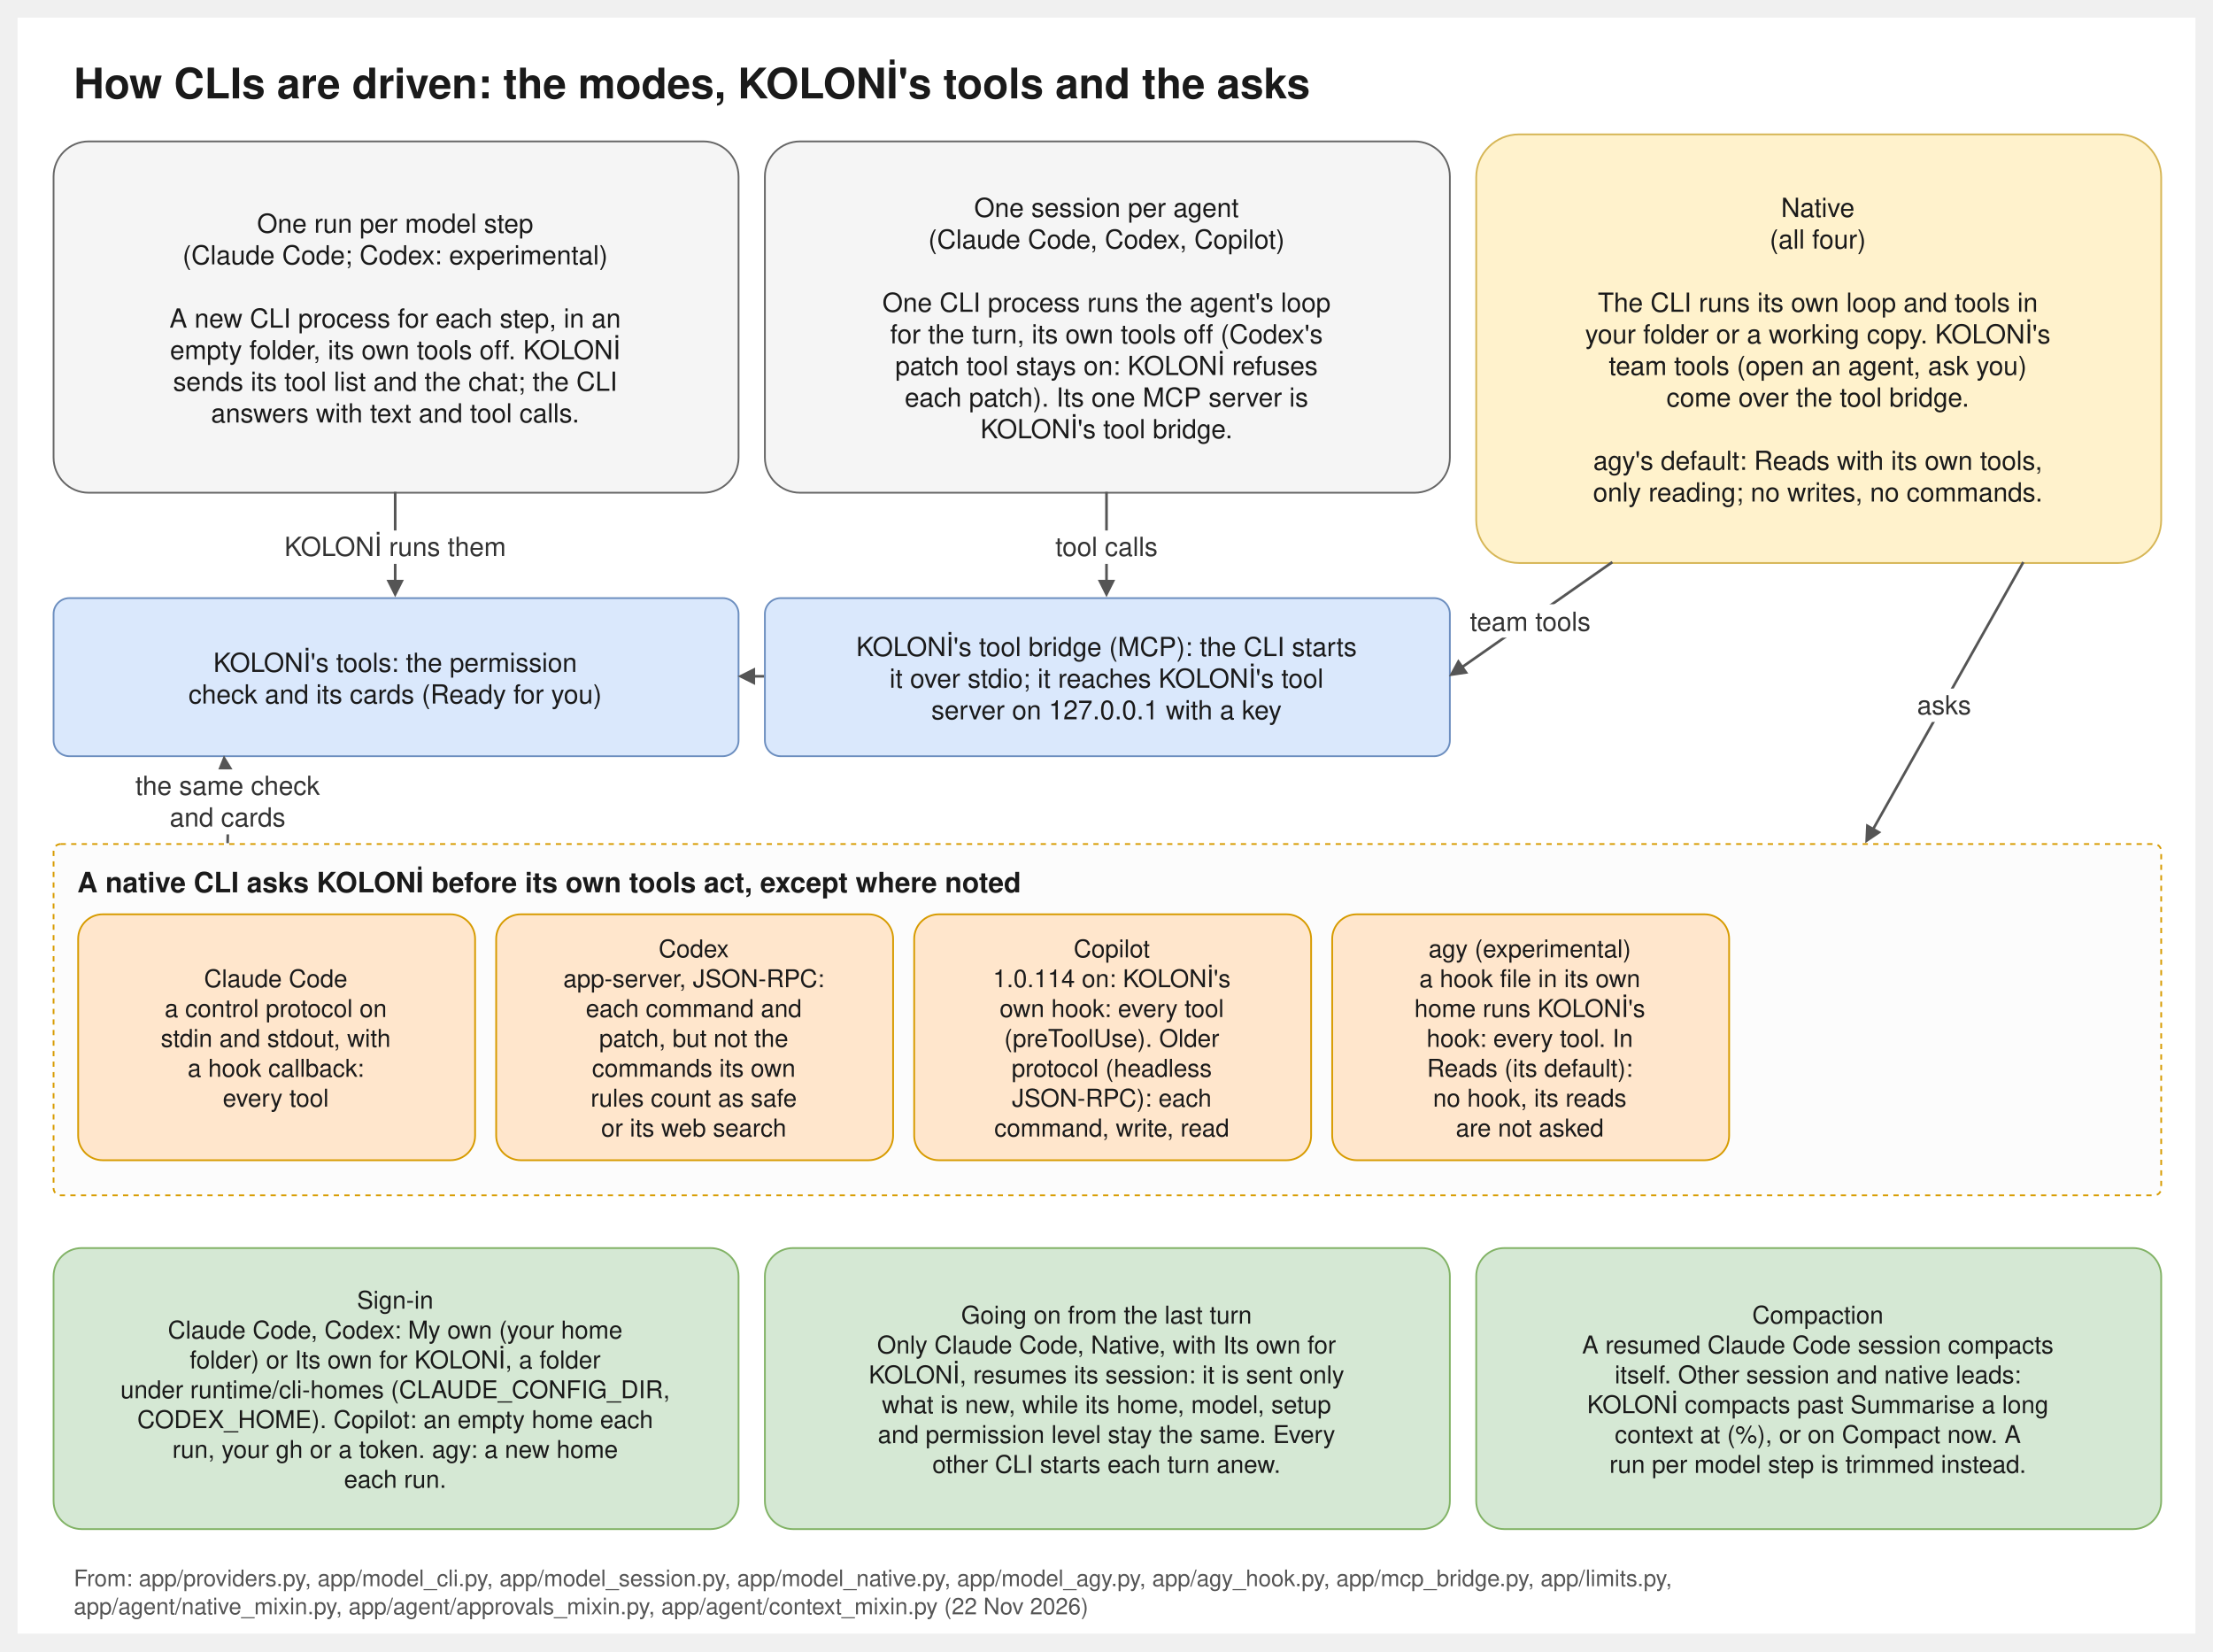
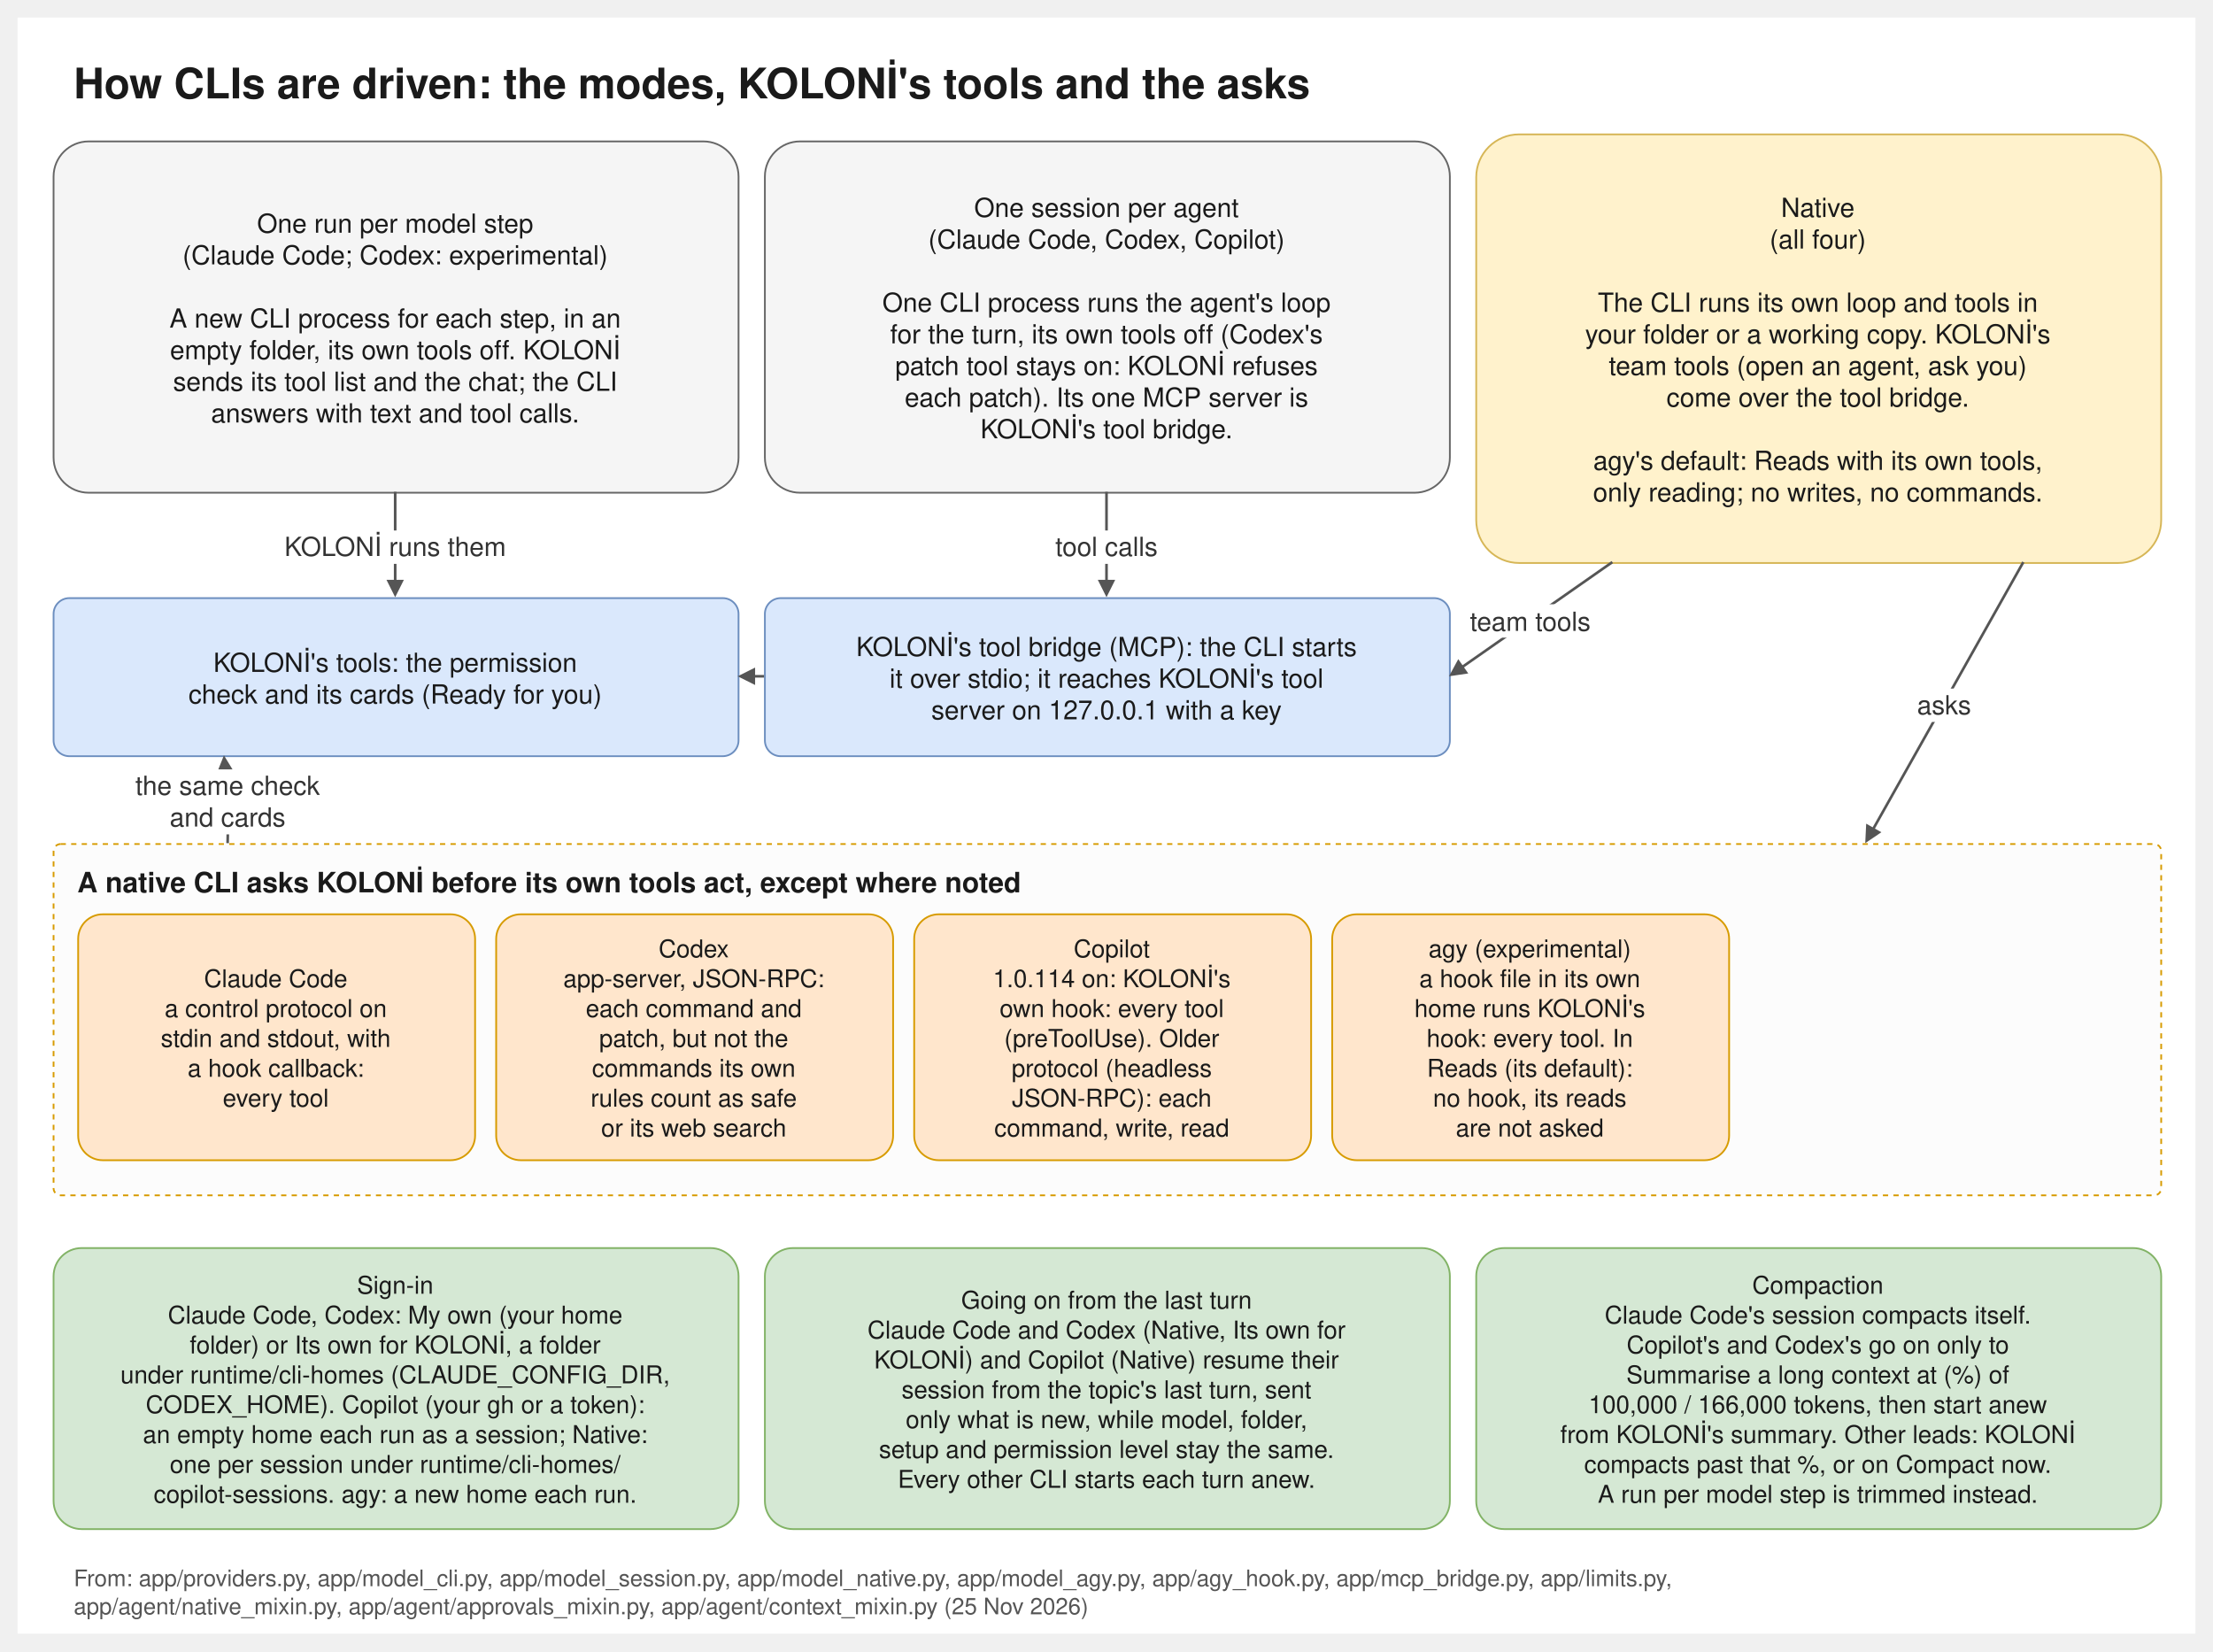
<svg xmlns="http://www.w3.org/2000/svg" style="background: transparent; background-color: transparent;" version="1.1" width="1260px" height="940px" viewBox="0 0 1260 940">
  <defs />
  <g>
    <g data-cell-id="0">
      <g data-cell-id="1">
        <g data-cell-id="backdrop">
          <g>
            <rect x="10" y="10" width="1240" height="920" fill="#ffffff" stroke="none" pointer-events="all" style="fill: light-dark(rgb(255, 255, 255), rgb(18, 18, 18));" />
          </g>
        </g>
        <g data-cell-id="title">
          <g>
            <rect x="40" y="26" width="1180" height="36" fill="none" stroke="none" pointer-events="all" />
          </g>
          <g>
            <g fill="#1a1a1a" font-family="Helvetica" font-weight="bold" text-anchor="start" font-size="24px" style="fill: light-dark(rgb(26, 26, 26), rgb(215, 215, 215));">
              <text x="42" y="56">How CLIs are driven: the modes, KOLONİ's tools and the asks</text>
            </g>
          </g>
        </g>
        <g data-cell-id="step">
          <g transform="translate(0.5,0.5)">
            <rect x="30" y="80" width="390" height="200" rx="20" ry="20" fill="#f5f5f5" stroke="#666666" pointer-events="all" style="fill: light-dark(rgb(245, 245, 245), rgb(26, 26, 26)); stroke: light-dark(rgb(102, 102, 102), rgb(149, 149, 149));" />
          </g>
          <g>
            <g fill="#1a1a1a" font-family="Helvetica" text-anchor="middle" font-size="15px" style="fill: light-dark(rgb(26, 26, 26), rgb(215, 215, 215));">
              <text x="225" y="132.5">One run per model step</text>
              <text x="225" y="150.5">(Claude Code; Codex: experimental)</text>
              <text x="225" y="186.5">A new CLI process for each step, in an</text>
              <text x="225" y="204.5">empty folder, its own tools off. KOLONİ</text>
              <text x="225" y="222.5">sends its tool list and the chat; the CLI</text>
              <text x="225" y="240.5">answers with text and tool calls.</text>
            </g>
          </g>
        </g>
        <g data-cell-id="session">
          <g transform="translate(0.5,0.5)">
            <rect x="435" y="80" width="390" height="200" rx="20" ry="20" fill="#f5f5f5" stroke="#666666" pointer-events="all" style="fill: light-dark(rgb(245, 245, 245), rgb(26, 26, 26)); stroke: light-dark(rgb(102, 102, 102), rgb(149, 149, 149));" />
          </g>
          <g>
            <g fill="#1a1a1a" font-family="Helvetica" text-anchor="middle" font-size="15px" style="fill: light-dark(rgb(26, 26, 26), rgb(215, 215, 215));">
              <text x="630" y="123.5">One session per agent</text>
              <text x="630" y="141.5">(Claude Code, Codex, Copilot)</text>
              <text x="630" y="177.5">One CLI process runs the agent's loop</text>
              <text x="630" y="195.5">for the turn, its own tools off (Codex's</text>
              <text x="630" y="213.5">patch tool stays on: KOLONİ refuses</text>
              <text x="630" y="231.5">each patch). Its one MCP server is</text>
              <text x="630" y="249.5">KOLONİ's tool bridge.</text>
            </g>
          </g>
        </g>
        <g data-cell-id="native">
          <g transform="translate(0.5,0.5)">
            <rect x="840" y="76" width="390" height="244" rx="24.4" ry="24.4" fill="#fff2cc" stroke="#d6b656" pointer-events="all" style="fill: light-dark(rgb(255, 242, 204), rgb(40, 29, 0)); stroke: light-dark(rgb(214, 182, 86), rgb(109, 81, 0));" />
          </g>
          <g>
            <g fill="#1a1a1a" font-family="Helvetica" text-anchor="middle" font-size="15px" style="fill: light-dark(rgb(26, 26, 26), rgb(215, 215, 215));">
              <text x="1035" y="123.5">Native</text>
              <text x="1035" y="141.5">(all four)</text>
              <text x="1035" y="177.5">The CLI runs its own loop and tools in</text>
              <text x="1035" y="195.5">your folder or a working copy. KOLONİ's</text>
              <text x="1035" y="213.5">team tools (open an agent, ask you)</text>
              <text x="1035" y="231.5">come over the tool bridge.</text>
              <text x="1035" y="267.5">agy's default: Reads with its own tools,</text>
              <text x="1035" y="285.5">only reading; no writes, no commands.</text>
            </g>
          </g>
        </g>
        <g data-cell-id="tools">
          <g transform="translate(0.5,0.5)">
            <rect x="30" y="340" width="390" height="90" rx="9" ry="9" fill="#dae8fc" stroke="#6c8ebf" pointer-events="all" style="fill: light-dark(rgb(218, 232, 252), rgb(29, 41, 59)); stroke: light-dark(rgb(108, 142, 191), rgb(92, 121, 163));" />
          </g>
          <g>
            <g fill="#1a1a1a" font-family="Helvetica" text-anchor="middle" font-size="15px" style="fill: light-dark(rgb(26, 26, 26), rgb(215, 215, 215));">
              <text x="225" y="382.5">KOLONİ's tools: the permission</text>
              <text x="225" y="400.5">check and its cards (Ready for you)</text>
            </g>
          </g>
        </g>
        <g data-cell-id="bridge">
          <g transform="translate(0.5,0.5)">
            <rect x="435" y="340" width="390" height="90" rx="9" ry="9" fill="#dae8fc" stroke="#6c8ebf" pointer-events="all" style="fill: light-dark(rgb(218, 232, 252), rgb(29, 41, 59)); stroke: light-dark(rgb(108, 142, 191), rgb(92, 121, 163));" />
          </g>
          <g>
            <g fill="#1a1a1a" font-family="Helvetica" text-anchor="middle" font-size="15px" style="fill: light-dark(rgb(26, 26, 26), rgb(215, 215, 215));">
              <text x="630" y="373.5">KOLONİ's tool bridge (MCP): the CLI starts</text>
              <text x="630" y="391.5">it over stdio; it reaches KOLONİ's tool</text>
              <text x="630" y="409.5">server on 127.0.0.1 with a key</text>
            </g>
          </g>
        </g>
        <g data-cell-id="e7">
          <g>
            <path d="M 225 280 L 225 330.82" fill="none" stroke="#555555" stroke-width="1.5" stroke-miterlimit="10" pointer-events="stroke" style="stroke: light-dark(rgb(85, 85, 85), rgb(164, 164, 164));" />
            <path d="M 225 338.32 L 221.25 330.82 L 228.75 330.82 Z" fill="#555555" stroke="#555555" stroke-width="1.5" stroke-miterlimit="10" pointer-events="all" style="fill: light-dark(rgb(85, 85, 85), rgb(164, 164, 164)); stroke: light-dark(rgb(85, 85, 85), rgb(164, 164, 164));" />
          </g>
          <g>
            <g fill="#333333" font-family="Helvetica" text-anchor="middle" font-size="15px" style="fill: light-dark(rgb(51, 51, 51), rgb(193, 193, 193));">
              <rect fill="#ffffff" stroke="none" x="161" y="302" width="130" height="19" stroke-width="0" style="fill: light-dark(rgb(255, 255, 255), rgb(18, 18, 18));" />
              <text x="225" y="316.5">KOLONİ runs them</text>
            </g>
          </g>
        </g>
        <g data-cell-id="e8">
          <g>
            <path d="M 630 280 L 630 330.82" fill="none" stroke="#555555" stroke-width="1.5" stroke-miterlimit="10" pointer-events="stroke" style="stroke: light-dark(rgb(85, 85, 85), rgb(164, 164, 164));" />
            <path d="M 630 338.32 L 626.25 330.82 L 633.75 330.82 Z" fill="#555555" stroke="#555555" stroke-width="1.5" stroke-miterlimit="10" pointer-events="all" style="fill: light-dark(rgb(85, 85, 85), rgb(164, 164, 164)); stroke: light-dark(rgb(85, 85, 85), rgb(164, 164, 164));" />
          </g>
          <g>
            <g fill="#333333" font-family="Helvetica" text-anchor="middle" font-size="15px" style="fill: light-dark(rgb(51, 51, 51), rgb(193, 193, 193));">
              <rect fill="#ffffff" stroke="none" x="601" y="302" width="60" height="19" stroke-width="0" style="fill: light-dark(rgb(255, 255, 255), rgb(18, 18, 18));" />
              <text x="630" y="316.5">tool calls</text>
            </g>
          </g>
        </g>
        <g data-cell-id="e9">
          <g>
            <path d="M 918 320 L 832.52 379.74" fill="none" stroke="#555555" stroke-width="1.5" stroke-miterlimit="10" pointer-events="stroke" style="stroke: light-dark(rgb(85, 85, 85), rgb(164, 164, 164));" />
            <path d="M 826.37 384.04 L 830.37 376.67 L 834.67 382.82 Z" fill="#555555" stroke="#555555" stroke-width="1.5" stroke-miterlimit="10" pointer-events="all" style="fill: light-dark(rgb(85, 85, 85), rgb(164, 164, 164)); stroke: light-dark(rgb(85, 85, 85), rgb(164, 164, 164));" />
          </g>
          <g>
            <g fill="#333333" font-family="Helvetica" text-anchor="middle" font-size="15px" style="fill: light-dark(rgb(51, 51, 51), rgb(193, 193, 193));">
              <rect fill="#ffffff" stroke="none" x="836" y="344" width="71" height="19" stroke-width="0" style="fill: light-dark(rgb(255, 255, 255), rgb(18, 18, 18));" />
              <text x="871.28" y="359.15">team tools</text>
            </g>
          </g>
        </g>
        <g data-cell-id="e10">
          <g>
            <path d="M 435 385 L 429.18 385" fill="none" stroke="#555555" stroke-width="1.5" stroke-miterlimit="10" pointer-events="stroke" style="stroke: light-dark(rgb(85, 85, 85), rgb(164, 164, 164));" />
            <path d="M 421.68 385 L 429.18 381.25 L 429.18 388.75 Z" fill="#555555" stroke="#555555" stroke-width="1.5" stroke-miterlimit="10" pointer-events="all" style="fill: light-dark(rgb(85, 85, 85), rgb(164, 164, 164)); stroke: light-dark(rgb(85, 85, 85), rgb(164, 164, 164));" />
          </g>
        </g>
        <g data-cell-id="asks">
          <g transform="translate(0.5,0.5)">
            <rect x="30" y="480" width="1200" height="200" rx="4" ry="4" fill="#fcfcfc" stroke="#d79b00" stroke-dasharray="3 3" pointer-events="all" style="fill: light-dark(rgb(252, 252, 252), rgb(20, 20, 20)); stroke: light-dark(rgb(215, 155, 0), rgb(153, 101, 0));" />
          </g>
          <g>
            <g fill="#1a1a1a" font-family="Helvetica" font-weight="bold" text-anchor="start" font-size="16px" style="fill: light-dark(rgb(26, 26, 26), rgb(215, 215, 215));">
              <text x="44" y="508">A native CLI asks KOLONİ before its own tools act, except where noted</text>
            </g>
          </g>
        </g>
        <g data-cell-id="k0">
          <g transform="translate(0.5,0.5)">
            <rect x="44" y="520" width="226" height="140" rx="14" ry="14" fill="#ffe6cc" stroke="#d79b00" pointer-events="all" style="fill: light-dark(rgb(255, 230, 204), rgb(54, 33, 10)); stroke: light-dark(rgb(215, 155, 0), rgb(153, 101, 0));" />
          </g>
          <g>
            <g fill="#1a1a1a" font-family="Helvetica" text-anchor="middle" font-size="14px" style="fill: light-dark(rgb(26, 26, 26), rgb(215, 215, 215));">
              <text x="157" y="562">Claude Code</text>
              <text x="157" y="579">a control protocol on</text>
              <text x="157" y="596">stdin and stdout, with</text>
              <text x="157" y="613">a hook callback:</text>
              <text x="157" y="630">every tool</text>
            </g>
          </g>
        </g>
        <g data-cell-id="k2">
          <g transform="translate(0.5,0.5)">
            <rect x="282" y="520" width="226" height="140" rx="14" ry="14" fill="#ffe6cc" stroke="#d79b00" pointer-events="all" style="fill: light-dark(rgb(255, 230, 204), rgb(54, 33, 10)); stroke: light-dark(rgb(215, 155, 0), rgb(153, 101, 0));" />
          </g>
          <g>
            <g fill="#1a1a1a" font-family="Helvetica" text-anchor="middle" font-size="14px" style="fill: light-dark(rgb(26, 26, 26), rgb(215, 215, 215));">
              <text x="395" y="545">Codex</text>
              <text x="395" y="562">app-server, JSON-RPC:</text>
              <text x="395" y="579">each command and</text>
              <text x="395" y="596">patch, but not the</text>
              <text x="395" y="613">commands its own</text>
              <text x="395" y="630">rules count as safe</text>
              <text x="395" y="647">or its web search</text>
            </g>
          </g>
        </g>
        <g data-cell-id="k3">
          <g transform="translate(0.5,0.5)">
            <rect x="520" y="520" width="226" height="140" rx="14" ry="14" fill="#ffe6cc" stroke="#d79b00" pointer-events="all" style="fill: light-dark(rgb(255, 230, 204), rgb(54, 33, 10)); stroke: light-dark(rgb(215, 155, 0), rgb(153, 101, 0));" />
          </g>
          <g>
            <g fill="#1a1a1a" font-family="Helvetica" text-anchor="middle" font-size="14px" style="fill: light-dark(rgb(26, 26, 26), rgb(215, 215, 215));">
              <text x="633" y="545">Copilot</text>
              <text x="633" y="562">1.0.114 on: KOLONİ's</text>
              <text x="633" y="579">own hook: every tool</text>
              <text x="633" y="596">(preToolUse). Older</text>
              <text x="633" y="613">protocol (headless</text>
              <text x="633" y="630">JSON-RPC): each</text>
              <text x="633" y="647">command, write, read</text>
            </g>
          </g>
        </g>
        <g data-cell-id="k4">
          <g transform="translate(0.5,0.5)">
            <rect x="758" y="520" width="226" height="140" rx="14" ry="14" fill="#ffe6cc" stroke="#d79b00" pointer-events="all" style="fill: light-dark(rgb(255, 230, 204), rgb(54, 33, 10)); stroke: light-dark(rgb(215, 155, 0), rgb(153, 101, 0));" />
          </g>
          <g>
            <g fill="#1a1a1a" font-family="Helvetica" text-anchor="middle" font-size="14px" style="fill: light-dark(rgb(26, 26, 26), rgb(215, 215, 215));">
              <text x="871" y="545">agy (experimental)</text>
              <text x="871" y="562">a hook file in its own</text>
              <text x="871" y="579">home runs KOLONİ's</text>
              <text x="871" y="596">hook: every tool. In</text>
              <text x="871" y="613">Reads (its default):</text>
              <text x="871" y="630">no hook, its reads</text>
              <text x="871" y="647">are not asked</text>
            </g>
          </g>
        </g>
        <g data-cell-id="e17">
          <g>
            <path d="M 1152 320 L 1066.5 472" fill="none" stroke="#555555" stroke-width="1.5" stroke-miterlimit="10" pointer-events="stroke" style="stroke: light-dark(rgb(85, 85, 85), rgb(164, 164, 164));" />
            <path d="M 1062.82 478.54 L 1063.23 470.16 L 1069.77 473.84 Z" fill="#555555" stroke="#555555" stroke-width="1.5" stroke-miterlimit="10" pointer-events="all" style="fill: light-dark(rgb(85, 85, 85), rgb(164, 164, 164)); stroke: light-dark(rgb(85, 85, 85), rgb(164, 164, 164));" />
          </g>
          <g>
            <g fill="#333333" font-family="Helvetica" text-anchor="middle" font-size="15px" style="fill: light-dark(rgb(51, 51, 51), rgb(193, 193, 193));">
              <rect fill="#ffffff" stroke="none" x="1091" y="392" width="33" height="19" stroke-width="0" style="fill: light-dark(rgb(255, 255, 255), rgb(18, 18, 18));" />
              <text x="1106.9" y="406.68">asks</text>
            </g>
          </g>
        </g>
        <g data-cell-id="e18">
          <g>
            <path d="M 129.6 480 L 129.8 470 Q 130 460 129.17 450.03 L 128.26 439.15" fill="none" stroke="#555555" stroke-width="1.5" stroke-miterlimit="10" pointer-events="stroke" style="stroke: light-dark(rgb(85, 85, 85), rgb(164, 164, 164));" />
            <path d="M 127.64 431.67 L 132 438.83 L 124.53 439.46 Z" fill="#555555" stroke="#555555" stroke-width="1.5" stroke-miterlimit="10" pointer-events="all" style="fill: light-dark(rgb(85, 85, 85), rgb(164, 164, 164)); stroke: light-dark(rgb(85, 85, 85), rgb(164, 164, 164));" />
          </g>
          <g>
            <g fill="#333333" font-family="Helvetica" text-anchor="middle" font-size="15px" style="fill: light-dark(rgb(51, 51, 51), rgb(193, 193, 193));">
              <rect fill="#ffffff" stroke="none" x="77" y="438" width="107" height="37" stroke-width="0" style="fill: light-dark(rgb(255, 255, 255), rgb(18, 18, 18));" />
              <text x="129.59" y="452.52">the same check</text>
              <text x="129.59" y="470.52">and cards</text>
            </g>
          </g>
        </g>
        <g data-cell-id="homes">
          <g transform="translate(0.5,0.5)">
            <rect x="30" y="710" width="390" height="160" rx="16" ry="16" fill="#d5e8d4" stroke="#82b366" pointer-events="all" style="fill: light-dark(rgb(213, 232, 212), rgb(31, 47, 30)); stroke: light-dark(rgb(130, 179, 102), rgb(68, 110, 44));" />
          </g>
          <g>
            <g fill="#1a1a1a" font-family="Helvetica" text-anchor="middle" font-size="14px" style="fill: light-dark(rgb(26, 26, 26), rgb(215, 215, 215));">
-               <text x="225" y="745">Sign-in</text>
-               <text x="225" y="762">Claude Code, Codex: My own (your home</text>
-               <text x="225" y="779">folder) or Its own for KOLONİ, a folder</text>
-               <text x="225" y="796">under runtime/cli-homes (CLAUDE_CONFIG_DIR,</text>
-               <text x="225" y="813">CODEX_HOME). Copilot: an empty home each</text>
-               <text x="225" y="830">run, your gh or a token. agy: a new home</text>
-               <text x="225" y="847">each run.</text>
+               <text x="225" y="736.5">Sign-in</text>
+               <text x="225" y="753.5">Claude Code, Codex: My own (your home</text>
+               <text x="225" y="770.5">folder) or Its own for KOLONİ, a folder</text>
+               <text x="225" y="787.5">under runtime/cli-homes (CLAUDE_CONFIG_DIR,</text>
+               <text x="225" y="804.5">CODEX_HOME). Copilot (your gh or a token):</text>
+               <text x="225" y="821.5">an empty home each run as a session; Native:</text>
+               <text x="225" y="838.5">one per session under runtime/cli-homes/</text>
+               <text x="225" y="855.5">copilot-sessions. agy: a new home each run.</text>
            </g>
          </g>
        </g>
        <g data-cell-id="resume">
          <g transform="translate(0.5,0.5)">
            <rect x="435" y="710" width="390" height="160" rx="16" ry="16" fill="#d5e8d4" stroke="#82b366" pointer-events="all" style="fill: light-dark(rgb(213, 232, 212), rgb(31, 47, 30)); stroke: light-dark(rgb(130, 179, 102), rgb(68, 110, 44));" />
          </g>
          <g>
            <g fill="#1a1a1a" font-family="Helvetica" text-anchor="middle" font-size="14px" style="fill: light-dark(rgb(26, 26, 26), rgb(215, 215, 215));">
-               <text x="630" y="753.5">Going on from the last turn</text>
-               <text x="630" y="770.5">Only Claude Code, Native, with Its own for</text>
-               <text x="630" y="787.5">KOLONİ, resumes its session: it is sent only</text>
-               <text x="630" y="804.5">what is new, while its home, model, setup</text>
-               <text x="630" y="821.5">and permission level stay the same. Every</text>
-               <text x="630" y="838.5">other CLI starts each turn anew.</text>
+               <text x="630" y="745">Going on from the last turn</text>
+               <text x="630" y="762">Claude Code and Codex (Native, Its own for</text>
+               <text x="630" y="779">KOLONİ) and Copilot (Native) resume their</text>
+               <text x="630" y="796">session from the topic's last turn, sent</text>
+               <text x="630" y="813">only what is new, while model, folder,</text>
+               <text x="630" y="830">setup and permission level stay the same.</text>
+               <text x="630" y="847">Every other CLI starts each turn anew.</text>
            </g>
          </g>
        </g>
        <g data-cell-id="compact">
          <g transform="translate(0.5,0.5)">
            <rect x="840" y="710" width="390" height="160" rx="16" ry="16" fill="#d5e8d4" stroke="#82b366" pointer-events="all" style="fill: light-dark(rgb(213, 232, 212), rgb(31, 47, 30)); stroke: light-dark(rgb(130, 179, 102), rgb(68, 110, 44));" />
          </g>
          <g>
            <g fill="#1a1a1a" font-family="Helvetica" text-anchor="middle" font-size="14px" style="fill: light-dark(rgb(26, 26, 26), rgb(215, 215, 215));">
-               <text x="1035" y="753.5">Compaction</text>
-               <text x="1035" y="770.5">A resumed Claude Code session compacts</text>
-               <text x="1035" y="787.5">itself. Other session and native leads:</text>
-               <text x="1035" y="804.5">KOLONİ compacts past Summarise a long</text>
-               <text x="1035" y="821.5">context at (%), or on Compact now. A</text>
-               <text x="1035" y="838.5">run per model step is trimmed instead.</text>
+               <text x="1035" y="736.5">Compaction</text>
+               <text x="1035" y="753.5">Claude Code's session compacts itself.</text>
+               <text x="1035" y="770.5">Copilot's and Codex's go on only to</text>
+               <text x="1035" y="787.5">Summarise a long context at (%) of</text>
+               <text x="1035" y="804.5">100,000 / 166,000 tokens, then start anew</text>
+               <text x="1035" y="821.5">from KOLONİ's summary. Other leads: KOLONİ</text>
+               <text x="1035" y="838.5">compacts past that %, or on Compact now.</text>
+               <text x="1035" y="855.5">A run per model step is trimmed instead.</text>
            </g>
          </g>
        </g>
        <g data-cell-id="footer">
          <g>
            <rect x="40" y="884" width="1180" height="40" fill="none" stroke="none" pointer-events="all" />
          </g>
          <g>
            <g fill="#555555" font-family="Helvetica" text-anchor="start" font-size="13px" style="fill: light-dark(rgb(85, 85, 85), rgb(164, 164, 164));">
              <text x="42" y="903">From: app/providers.py, app/model_cli.py, app/model_session.py, app/model_native.py, app/model_agy.py, app/agy_hook.py, app/mcp_bridge.py, app/limits.py,</text>
-               <text x="42" y="919">app/agent/native_mixin.py, app/agent/approvals_mixin.py, app/agent/context_mixin.py (22 Nov 2026)</text>
+               <text x="42" y="919">app/agent/native_mixin.py, app/agent/approvals_mixin.py, app/agent/context_mixin.py (25 Nov 2026)</text>
            </g>
          </g>
        </g>
      </g>
    </g>
  </g>
</svg>
